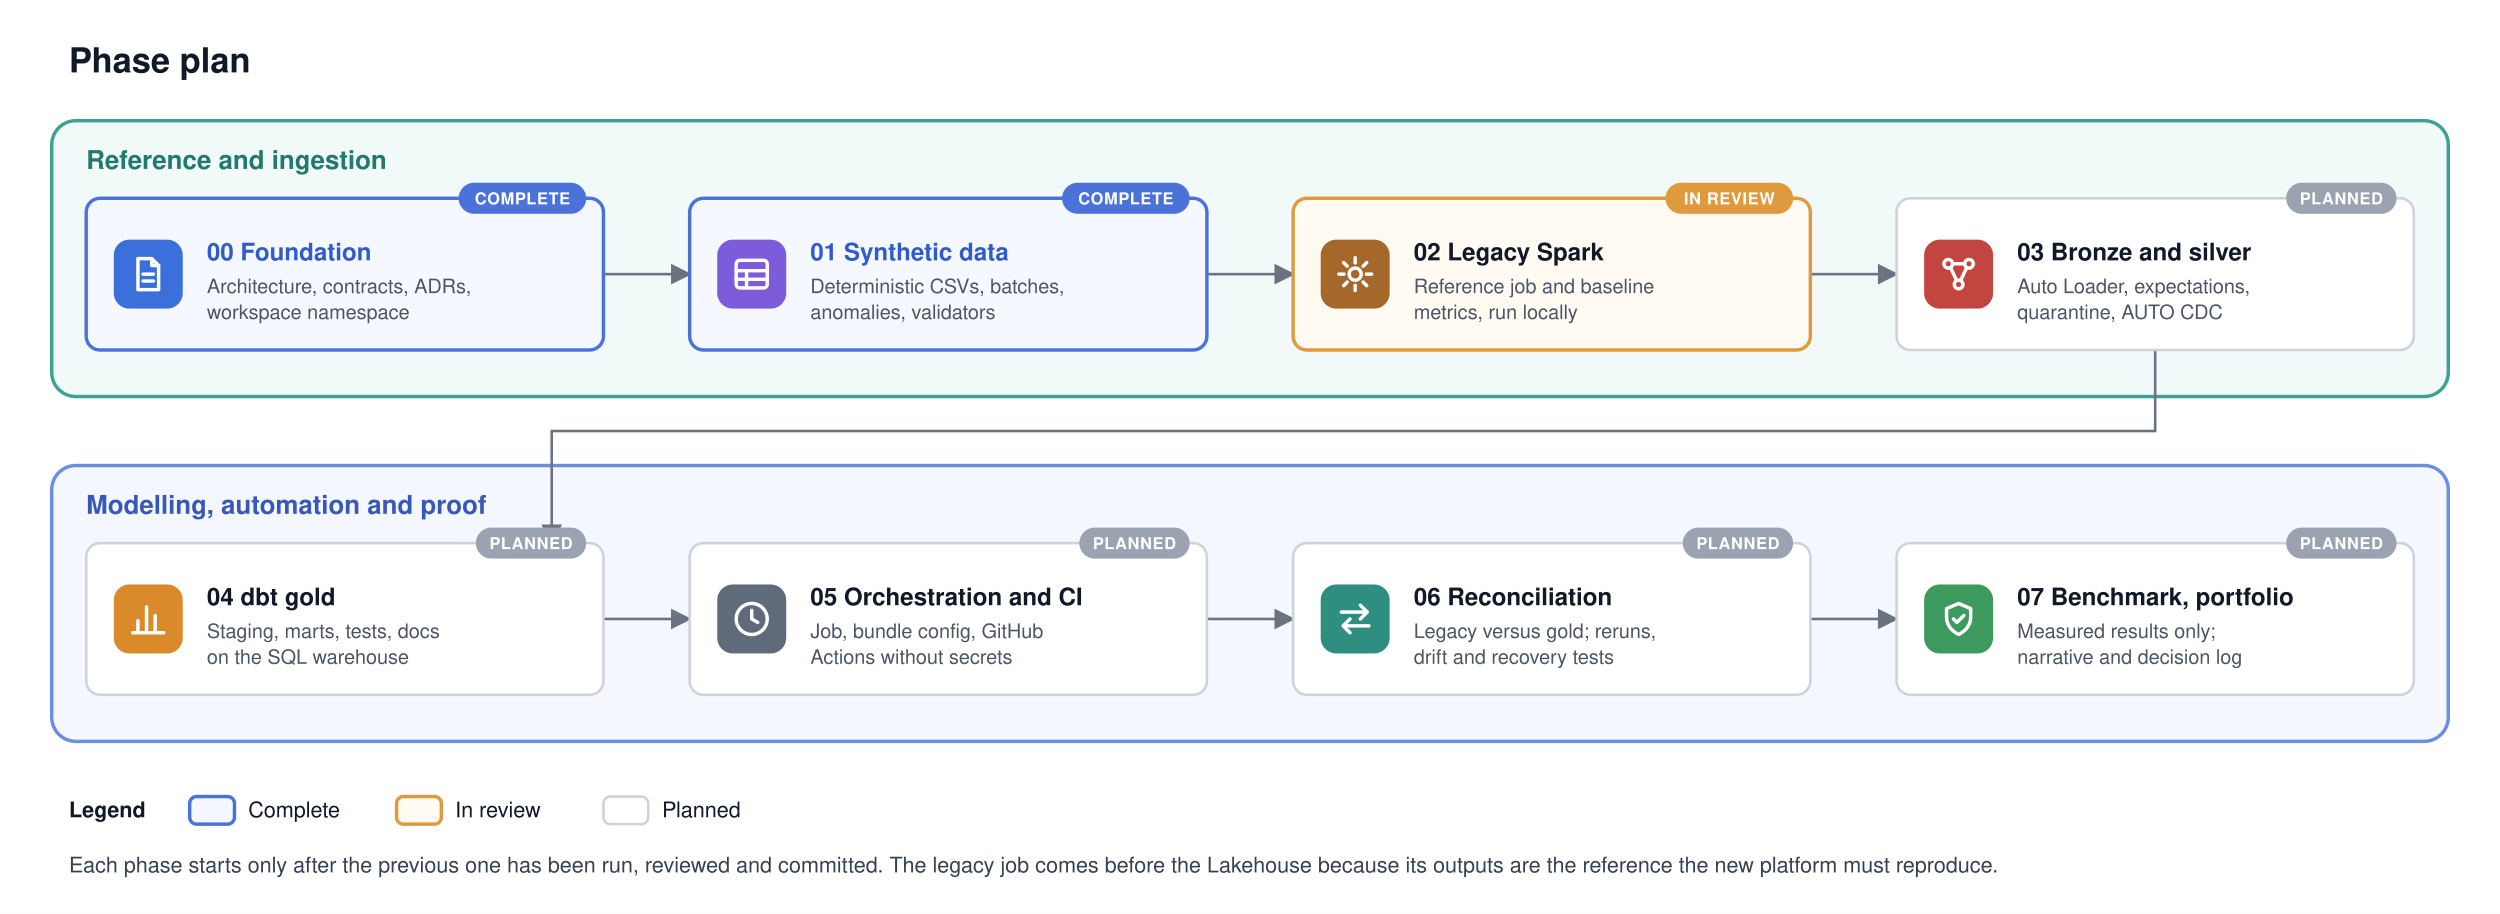
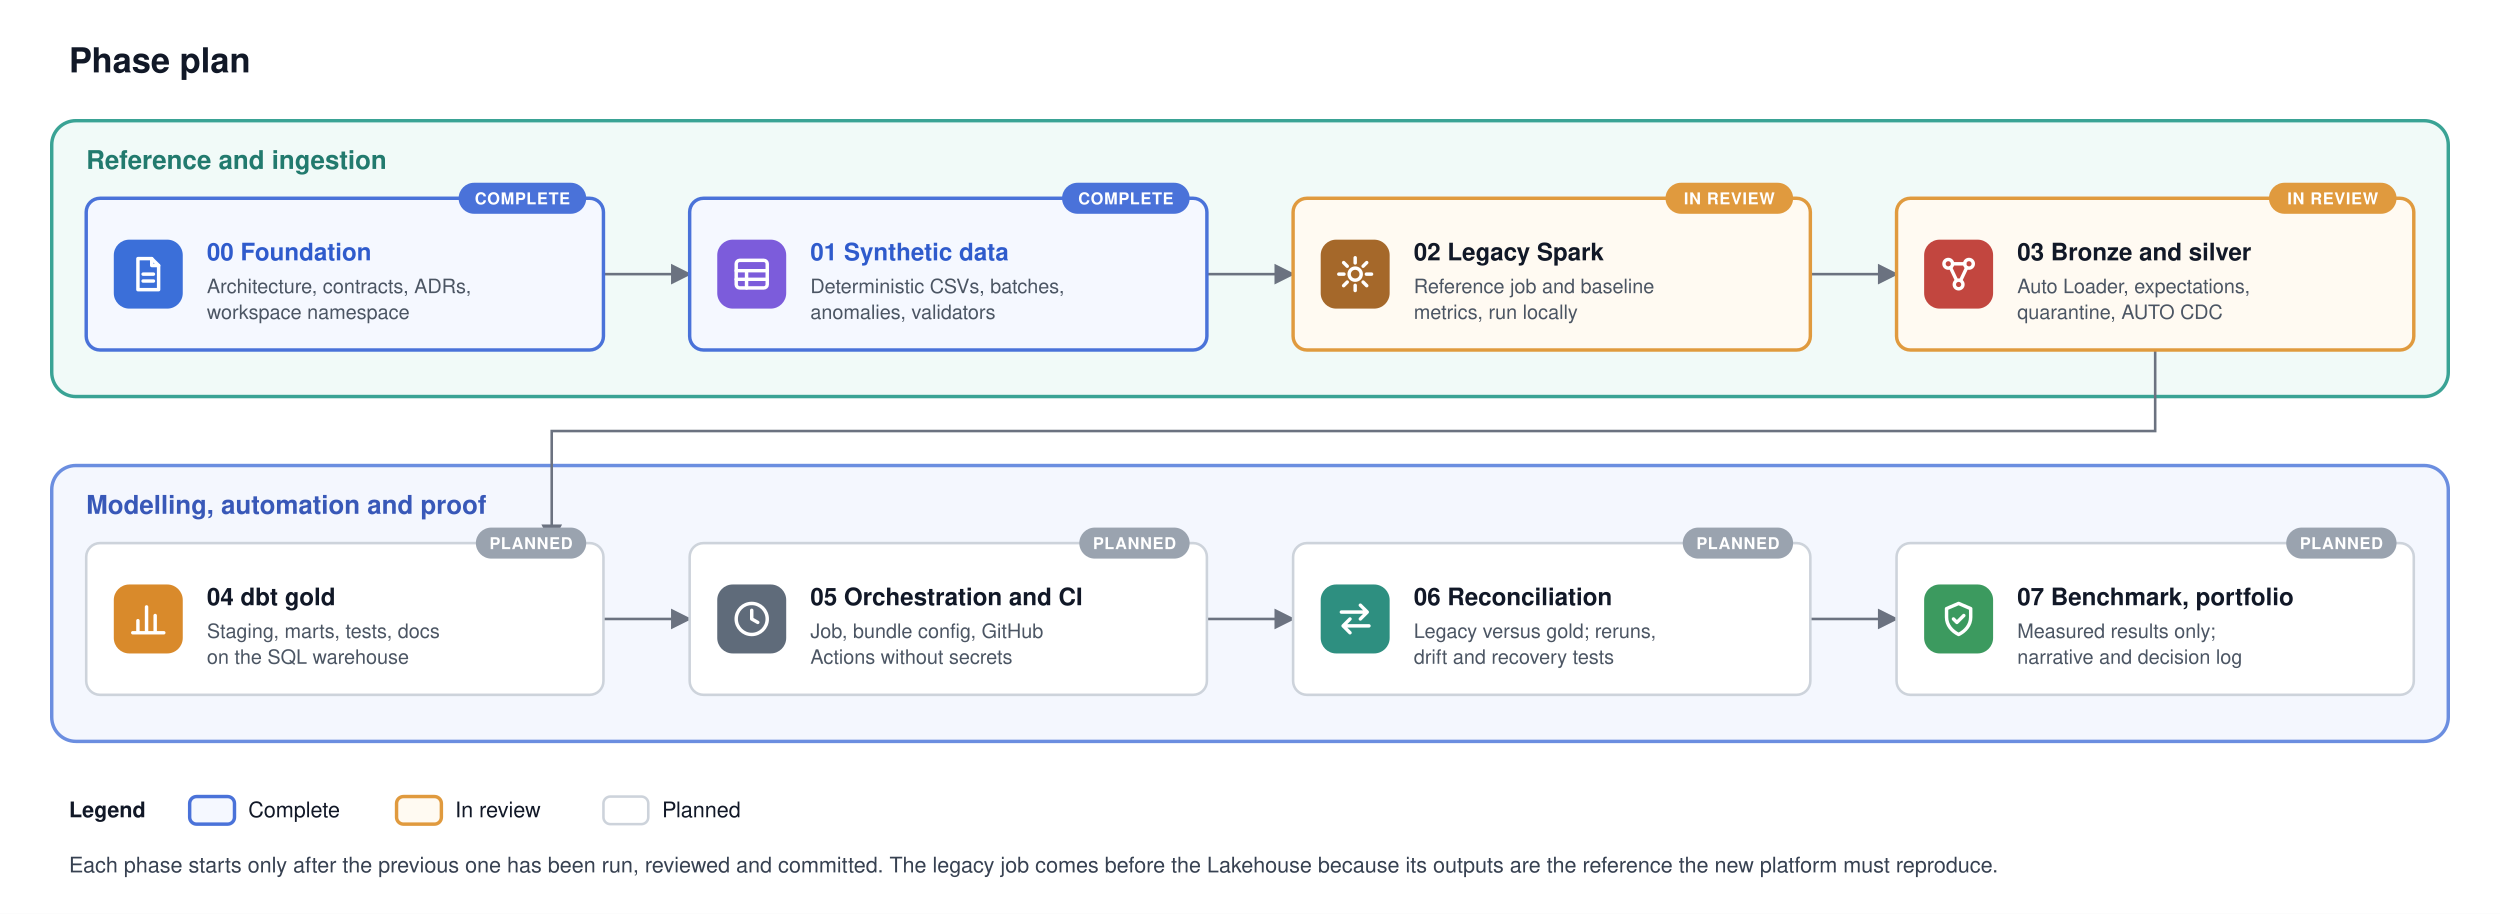
<svg xmlns="http://www.w3.org/2000/svg" xmlns:xlink="http://www.w3.org/1999/xlink" width="1450" height="530" viewBox="0 0 1450 530" font-family="-apple-system, BlinkMacSystemFont, 'Segoe UI', Helvetica, Arial, sans-serif">
  <defs>
    <style>
.title{font-size:20px;font-weight:700;fill:#111827}
.pt{font-size:15px;font-weight:700}
.box{fill:#ffffff;stroke:#cdd3db;stroke-width:1.5}
.built .box{fill:#f5f8ff;stroke:#4a72d9;stroke-width:2}
.verify .box{fill:#fffaf2;stroke:#e09a3e;stroke-width:2}
.ct{font-size:14px;font-weight:700;fill:#111827}
.built .ct{fill:#2f5bcc}
.cs{font-size:11.5px;fill:#4b5563}
.ic{fill:none;stroke:#ffffff;stroke-width:2;stroke-linecap:round;stroke-linejoin:round}
.b-built{fill:#4a72d9}
.b-verify{fill:#e09a3e}
.b-plan{fill:#9aa3af}
.bt{font-size:9.5px;font-weight:700;fill:#ffffff;letter-spacing:0.4px}
.edge{fill:none;stroke:#6b7280;stroke-width:1.5}
.lg{font-size:12.5px;fill:#111827}
.cap{font-size:12.5px;fill:#374151}
</style>
    <marker id="arrow" viewBox="0 0 10 10" refX="9" refY="5" markerWidth="8" markerHeight="8" orient="auto-start-reverse">
      <path d="M0,0 L10,5 L0,10 z" fill="#6b7280" />
    </marker>
    <symbol id="i-flow" viewBox="0 0 24 24">
      <circle cx="6" cy="6" r="2.5" />
      <circle cx="18" cy="6" r="2.5" />
      <circle cx="12" cy="18" r="2.5" />
      <path d="M8.5 6h7M7.3 8.2l3.5 7.4M16.7 8.2l-3.5 7.4" />
    </symbol>
    <symbol id="i-table" viewBox="0 0 24 24">
      <rect x="3" y="4" width="18" height="16" rx="2" />
      <path d="M3 10h18M3 15h18M9 10v10" />
    </symbol>
    <symbol id="i-gear" viewBox="0 0 24 24">
      <circle cx="12" cy="12" r="3.5" />
      <path d="M12 2.5v3M12 18.5v3M2.5 12h3M18.5 12h3M5.3 5.3l2.1 2.1M16.6 16.6l2.1 2.1M5.3 18.7l2.1-2.1M16.6 7.4l2.1-2.1" />
    </symbol>
    <symbol id="i-check" viewBox="0 0 24 24">
      <path d="M12 3l7 3v5c0 4.5-3 8-7 10-4-2-7-5.5-7-10V6z" />
      <path d="M9 12l2 2 4-4" />
    </symbol>
    <symbol id="i-compare" viewBox="0 0 24 24">
      <path d="M4 8h15M15 4l4 4-4 4M20 16H5M9 12l-4 4 4 4" />
    </symbol>
    <symbol id="i-clock" viewBox="0 0 24 24">
      <circle cx="12" cy="12" r="9" />
      <path d="M12 7v5l3.5 2" />
    </symbol>
    <symbol id="i-chart" viewBox="0 0 24 24">
      <path d="M3 20h18M6 20v-7M11 20V5M16 20v-10" />
    </symbol>
    <symbol id="i-doc" viewBox="0 0 24 24">
      <path d="M6 3h8l4 4v14H6z" />
      <path d="M14 3v4h4M9 12h6M9 16h6" />
    </symbol>
  </defs>
  <rect width="1450" height="530" fill="#ffffff" />
  <text class="title" x="40" y="42">Phase plan</text>
  <rect x="30" y="70" width="1390" height="160" rx="14" fill="#f1faf8" stroke="#3aa395" stroke-width="2" />
  <text class="pt" x="50" y="98" fill="#227a6e">Reference and ingestion</text>
  <rect x="30" y="270" width="1390" height="160" rx="14" fill="#f4f7fe" stroke="#6b8ee0" stroke-width="2" />
  <text class="pt" x="50" y="298" fill="#3858b8">Modelling, automation and proof</text>
  <path class="edge" d="M350,159 H400" marker-end="url(#arrow)" />
  <path class="edge" d="M700,159 H750" marker-end="url(#arrow)" />
  <path class="edge" d="M1050,159 H1100" marker-end="url(#arrow)" />
  <path class="edge" d="M1250,203 V250 H320 V315" marker-end="url(#arrow)" />
  <path class="edge" d="M350,359 H400" marker-end="url(#arrow)" />
  <path class="edge" d="M700,359 H750" marker-end="url(#arrow)" />
  <path class="edge" d="M1050,359 H1100" marker-end="url(#arrow)" />
  <g class="built" transform="translate(50,115)">
    <rect class="box" width="300" height="88" rx="8" />
    <rect x="16" y="24" width="40" height="40" rx="9" fill="#3b6fd9" />
    <use xlink:href="#i-doc" class="ic" x="24" y="32" width="24" height="24" />
    <text class="ct" x="70" y="36">00 Foundation</text>
    <text class="cs" x="70" y="55">Architecture, contracts, ADRs,</text>
    <text class="cs" x="70" y="70">workspace namespace</text>
    <rect class="b-built" x="216" y="-9" width="74" height="18" rx="9" />
    <text class="bt" x="253" y="3.5" text-anchor="middle">COMPLETE</text>
  </g>
  <g class="built" transform="translate(400,115)">
    <rect class="box" width="300" height="88" rx="8" />
    <rect x="16" y="24" width="40" height="40" rx="9" fill="#7c5cdb" />
    <use xlink:href="#i-table" class="ic" x="24" y="32" width="24" height="24" />
    <text class="ct" x="70" y="36">01 Synthetic data</text>
    <text class="cs" x="70" y="55">Deterministic CSVs, batches,</text>
    <text class="cs" x="70" y="70">anomalies, validators</text>
    <rect class="b-built" x="216" y="-9" width="74" height="18" rx="9" />
    <text class="bt" x="253" y="3.5" text-anchor="middle">COMPLETE</text>
  </g>
  <g class="verify" transform="translate(750,115)">
    <rect class="box" width="300" height="88" rx="8" />
    <rect x="16" y="24" width="40" height="40" rx="9" fill="#a5682a" />
    <use xlink:href="#i-gear" class="ic" x="24" y="32" width="24" height="24" />
    <text class="ct" x="70" y="36">02 Legacy Spark</text>
    <text class="cs" x="70" y="55">Reference job and baseline</text>
    <text class="cs" x="70" y="70">metrics, run locally</text>
    <rect class="b-verify" x="216" y="-9" width="74" height="18" rx="9" />
    <text class="bt" x="253" y="3.5" text-anchor="middle">IN REVIEW</text>
  </g>
-   <g transform="translate(1100,115)">
+   <g class="verify" transform="translate(1100,115)">
    <rect class="box" width="300" height="88" rx="8" />
    <rect x="16" y="24" width="40" height="40" rx="9" fill="#c2463f" />
    <use xlink:href="#i-flow" class="ic" x="24" y="32" width="24" height="24" />
    <text class="ct" x="70" y="36">03 Bronze and silver</text>
    <text class="cs" x="70" y="55">Auto Loader, expectations,</text>
    <text class="cs" x="70" y="70">quarantine, AUTO CDC</text>
-     <rect class="b-plan" x="226" y="-9" width="64" height="18" rx="9" />
-     <text class="bt" x="258" y="3.5" text-anchor="middle">PLANNED</text>
+     <rect class="b-verify" x="216" y="-9" width="74" height="18" rx="9" />
+     <text class="bt" x="253" y="3.5" text-anchor="middle">IN REVIEW</text>
  </g>
  <g transform="translate(50,315)">
    <rect class="box" width="300" height="88" rx="8" />
    <rect x="16" y="24" width="40" height="40" rx="9" fill="#d98a2b" />
    <use xlink:href="#i-chart" class="ic" x="24" y="32" width="24" height="24" />
    <text class="ct" x="70" y="36">04 dbt gold</text>
    <text class="cs" x="70" y="55">Staging, marts, tests, docs</text>
    <text class="cs" x="70" y="70">on the SQL warehouse</text>
    <rect class="b-plan" x="226" y="-9" width="64" height="18" rx="9" />
    <text class="bt" x="258" y="3.5" text-anchor="middle">PLANNED</text>
  </g>
  <g transform="translate(400,315)">
    <rect class="box" width="300" height="88" rx="8" />
    <rect x="16" y="24" width="40" height="40" rx="9" fill="#5f6b7a" />
    <use xlink:href="#i-clock" class="ic" x="24" y="32" width="24" height="24" />
    <text class="ct" x="70" y="36">05 Orchestration and CI</text>
    <text class="cs" x="70" y="55">Job, bundle config, GitHub</text>
    <text class="cs" x="70" y="70">Actions without secrets</text>
    <rect class="b-plan" x="226" y="-9" width="64" height="18" rx="9" />
    <text class="bt" x="258" y="3.5" text-anchor="middle">PLANNED</text>
  </g>
  <g transform="translate(750,315)">
    <rect class="box" width="300" height="88" rx="8" />
    <rect x="16" y="24" width="40" height="40" rx="9" fill="#2e8f80" />
    <use xlink:href="#i-compare" class="ic" x="24" y="32" width="24" height="24" />
    <text class="ct" x="70" y="36">06 Reconciliation</text>
    <text class="cs" x="70" y="55">Legacy versus gold; reruns,</text>
    <text class="cs" x="70" y="70">drift and recovery tests</text>
    <rect class="b-plan" x="226" y="-9" width="64" height="18" rx="9" />
    <text class="bt" x="258" y="3.5" text-anchor="middle">PLANNED</text>
  </g>
  <g transform="translate(1100,315)">
    <rect class="box" width="300" height="88" rx="8" />
    <rect x="16" y="24" width="40" height="40" rx="9" fill="#3c9a5f" />
    <use xlink:href="#i-check" class="ic" x="24" y="32" width="24" height="24" />
    <text class="ct" x="70" y="36">07 Benchmark, portfolio</text>
    <text class="cs" x="70" y="55">Measured results only;</text>
    <text class="cs" x="70" y="70">narrative and decision log</text>
    <rect class="b-plan" x="226" y="-9" width="64" height="18" rx="9" />
    <text class="bt" x="258" y="3.5" text-anchor="middle">PLANNED</text>
  </g>
  <text class="lg" x="40" y="474" font-weight="700">Legend</text>
  <rect x="110" y="462" width="26" height="16" rx="4" fill="#f5f8ff" stroke="#4a72d9" stroke-width="2" />
  <text class="lg" x="144" y="474">Complete</text>
  <rect x="230" y="462" width="26" height="16" rx="4" fill="#fffaf2" stroke="#e09a3e" stroke-width="2" />
  <text class="lg" x="264" y="474">In review</text>
  <rect x="350" y="462" width="26" height="16" rx="4" fill="#ffffff" stroke="#cdd3db" stroke-width="1.5" />
  <text class="lg" x="384" y="474">Planned</text>
  <text class="cap" x="40" y="506">Each phase starts only after the previous one has been run, reviewed and committed. The legacy job comes before the Lakehouse because its outputs are the reference the new platform must reproduce.</text>
</svg>
